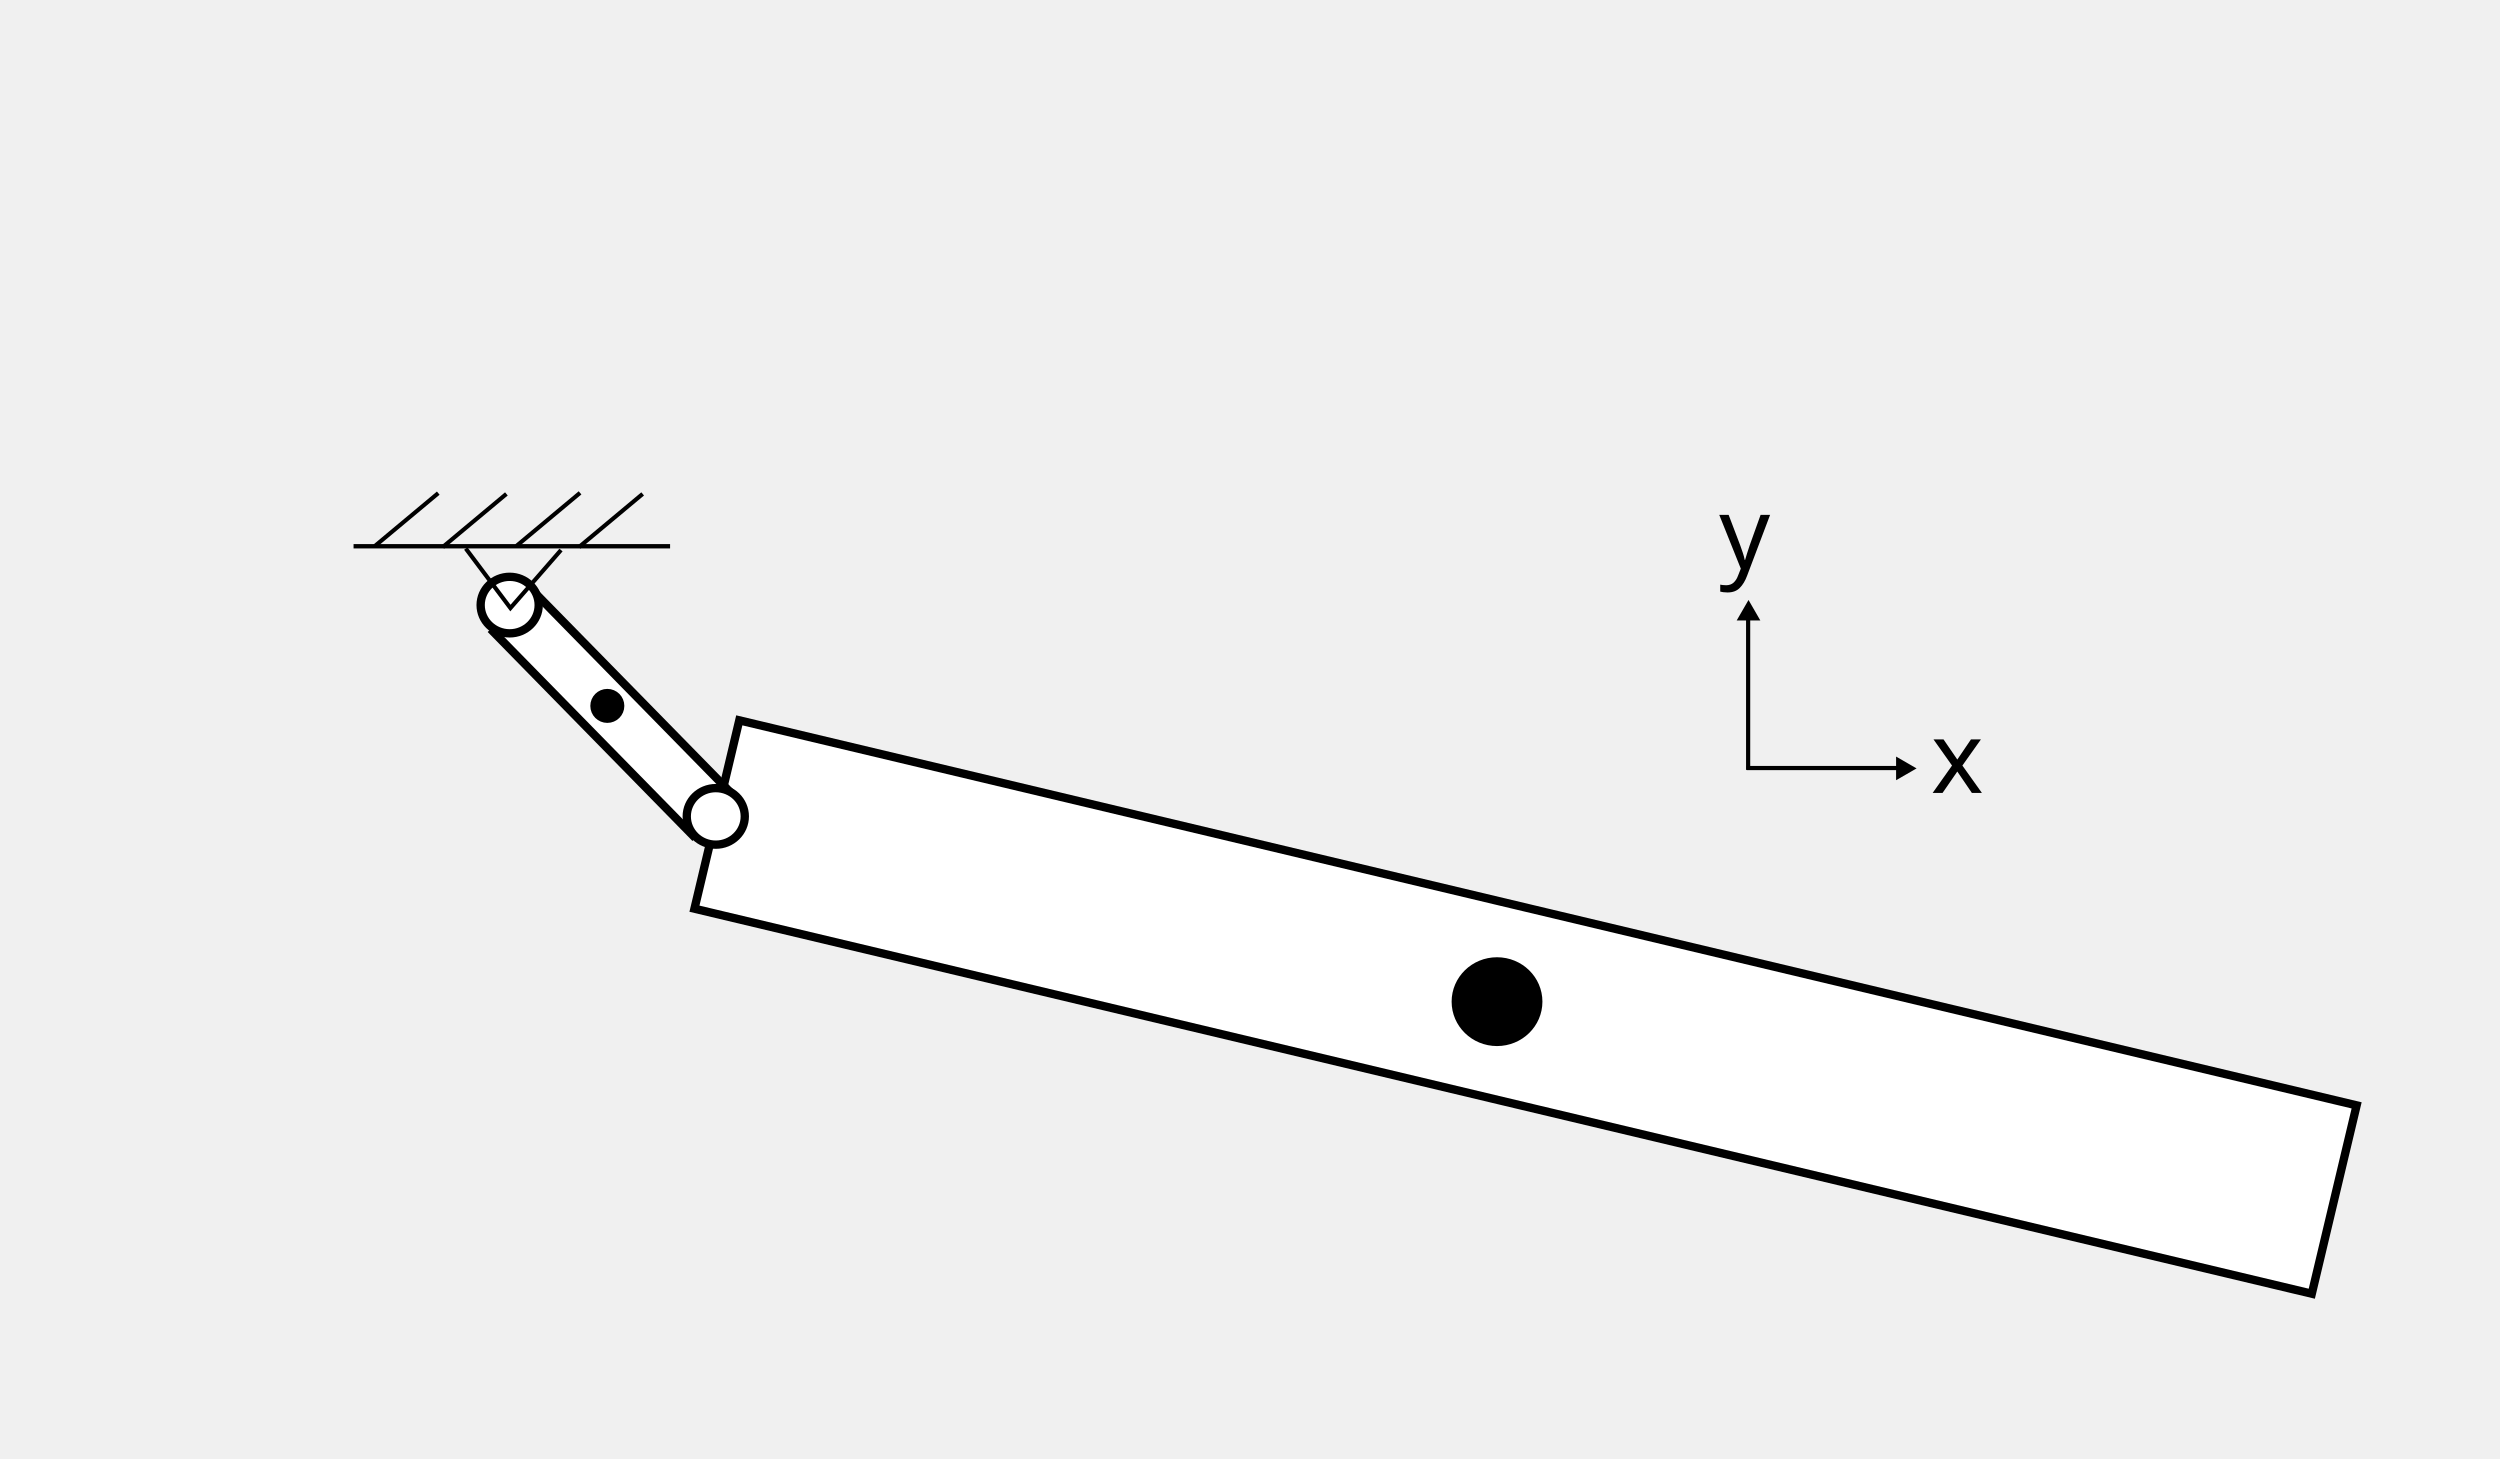
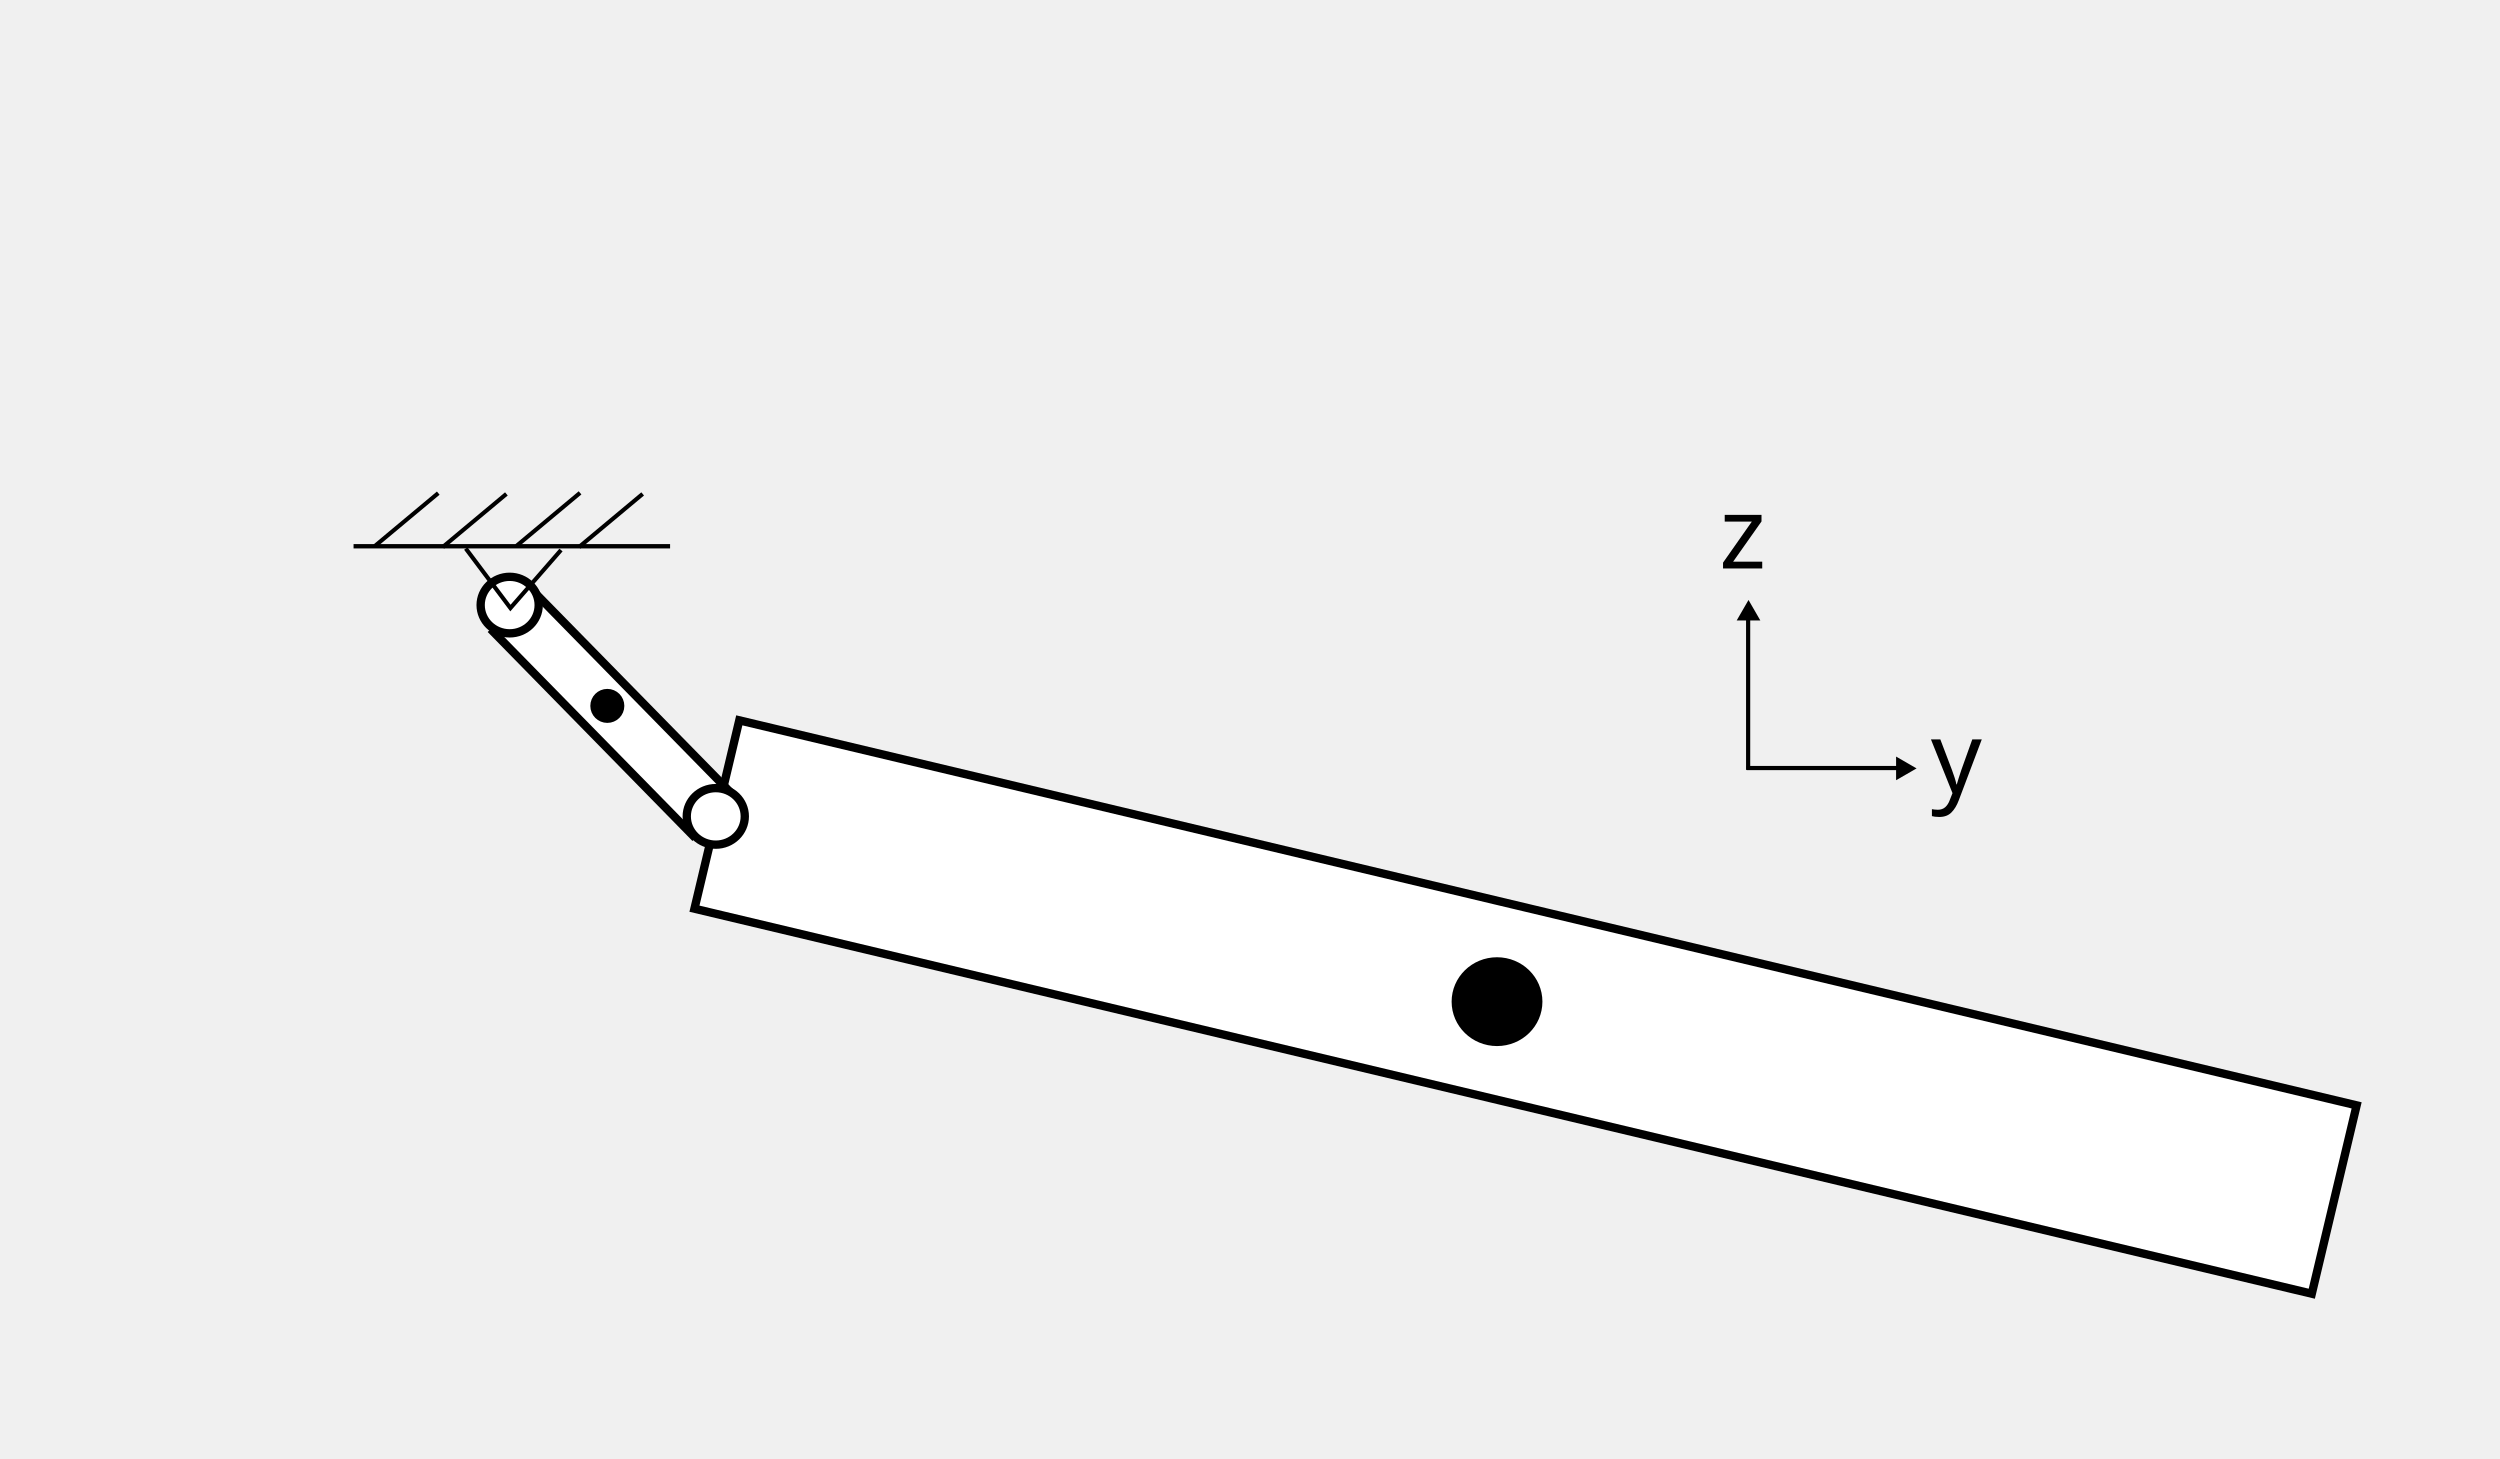
<svg xmlns="http://www.w3.org/2000/svg" width="600" height="350" id="svg2" version="1.1">
  <defs id="defs4" />
  <g id="layer1">
    <rect style="fill:#ffffff;stroke:#000000;stroke-width:2;stroke-miterlimit:4;stroke-opacity:1;stroke-dasharray:none" id="rect3755" width="399.01" height="46.467" x="212.642" y="127.091" transform="matrix(0.972814,0.2315877,-0.2315877,0.972814,0,0)" />
    <rect style="fill:#ffffff;stroke:#000000;stroke-width:2;stroke-miterlimit:4;stroke-opacity:1;stroke-dasharray:none" id="rect3755-6" width="68.221" height="13.673" x="191.254" y="7.873" transform="matrix(0.6998463,0.7142935,-0.7142935,0.6998463,0,0)" />
    <path style="fill:none;stroke:#000000;stroke-width:1.045px;stroke-linecap:butt;stroke-linejoin:miter;stroke-opacity:1" d="m 84.853,131.103 75.968,0" id="path3775" />
    <path style="fill:none;stroke:#000000;stroke-width:1px;stroke-linecap:butt;stroke-linejoin:miter;stroke-opacity:1" d="M 89.904,131.103 105.182,118.35" id="path3777" />
    <path style="fill:none;stroke:#000000;stroke-width:1px;stroke-linecap:butt;stroke-linejoin:miter;stroke-opacity:1" d="m 106.255,131.292 15.279,-12.753" id="path3777-7" />
    <path style="fill:none;stroke:#000000;stroke-width:1px;stroke-linecap:butt;stroke-linejoin:miter;stroke-opacity:1" d="m 123.933,131.04 15.279,-12.753" id="path3777-9" />
    <path style="fill:none;stroke:#000000;stroke-width:1px;stroke-linecap:butt;stroke-linejoin:miter;stroke-opacity:1" d="m 138.959,131.292 15.279,-12.753" id="path3777-4" />
    <path style="fill:#ffffff;stroke:#000000;stroke-width:2;stroke-miterlimit:4;stroke-opacity:1;stroke-dasharray:none" id="path3811" d="m 127.5,144.862 a 6.964,6.786 0 1 1 -13.929,0 6.964,6.786 0 1 1 13.929,0 z" transform="translate(1.785714,0.3571425)" />
    <path style="fill:none;stroke:#000000;stroke-width:1px;stroke-linecap:butt;stroke-linejoin:miter;stroke-opacity:1" d="M 111.786,131.648 122.5,145.934 134.643,132.005" id="path3813" />
    <path style="fill:#ffffff;stroke:#000000;stroke-width:2;stroke-miterlimit:4;stroke-opacity:1;stroke-dasharray:none" id="path3811-8" d="m 127.5,144.862 a 6.964,6.786 0 1 1 -13.929,0 6.964,6.786 0 1 1 13.929,0 z" transform="translate(51.25,51.07143)" />
    <path style="fill:#000000;stroke:#000000;stroke-width:2;stroke-miterlimit:4;stroke-opacity:1;stroke-dasharray:none" id="path3833" d="m 147.723,169.862 a 3.08,3.08 0 1 1 -6.161,0 3.08,3.08 0 1 1 6.161,0 z" transform="translate(1.116071,-0.4464286)" />
    <path style="fill:#000000;stroke:#000000;stroke-width:2;stroke-miterlimit:4;stroke-opacity:1;stroke-dasharray:none" id="path3833-3" d="m 147.723,169.862 a 3.08,3.08 0 1 1 -6.161,0 3.08,3.08 0 1 1 6.161,0 z" transform="matrix(2.670162,0,0,2.612191,-26.93419,-203.3146)" />
    <g id="g3004">
      <path id="path2994" d="m 419.554,184.773 0,-37.143" style="fill:none;stroke:#000000;stroke-width:1px;stroke-linecap:butt;stroke-linejoin:miter;stroke-opacity:1" />
      <path transform="translate(47.23214,-6.964286)" d="m 373.518,154.876 -1.107,0 -1.107,0 0.554,-0.959 0.554,-0.959 0.554,0.959 z" id="path3002" style="fill:#000000;stroke:#000000;stroke-width:2;stroke-miterlimit:4;stroke-opacity:1;stroke-dasharray:none" />
    </g>
    <g transform="matrix(0,1,-1,0,603.973,-235.2271)" id="g3004-2">
      <path id="path2994-2" d="m 419.554,184.773 0,-37.143" style="fill:none;stroke:#000000;stroke-width:1px;stroke-linecap:butt;stroke-linejoin:miter;stroke-opacity:1" />
      <path transform="translate(47.23214,-6.964286)" d="m 373.518,154.876 -1.107,0 -1.107,0 0.554,-0.959 0.554,-0.959 0.554,0.959 z" id="path3002-3" style="fill:#000000;stroke:#000000;stroke-width:2;stroke-miterlimit:4;stroke-opacity:1;stroke-dasharray:none" />
    </g>
    <text xml:space="preserve" style="font-size:40px;font-style:normal;font-weight:normal;line-height:125%;letter-spacing:0px;word-spacing:0px;fill:#000000;fill-opacity:1;stroke:none;font-family:Sans" x="463.393" y="190.309" id="text3032">
-       <tspan id="tspan3034" x="463.393" y="190.309" style="font-size:24px">x</tspan>
+       <tspan id="tspan3034" x="463.393" y="190.309" style="font-size:24px">y</tspan>
    </text>
    <text xml:space="preserve" style="font-size:40px;font-style:normal;font-weight:normal;line-height:125%;letter-spacing:0px;word-spacing:0px;fill:#000000;fill-opacity:1;stroke:none;font-family:Sans" x="412.588" y="136.425" id="text3032-6">
-       <tspan id="tspan3034-8" x="412.588" y="136.425" style="font-size:24px">y</tspan>
+       <tspan id="tspan3034-8" x="412.588" y="136.425" style="font-size:24px">z</tspan>
    </text>
  </g>
</svg>
